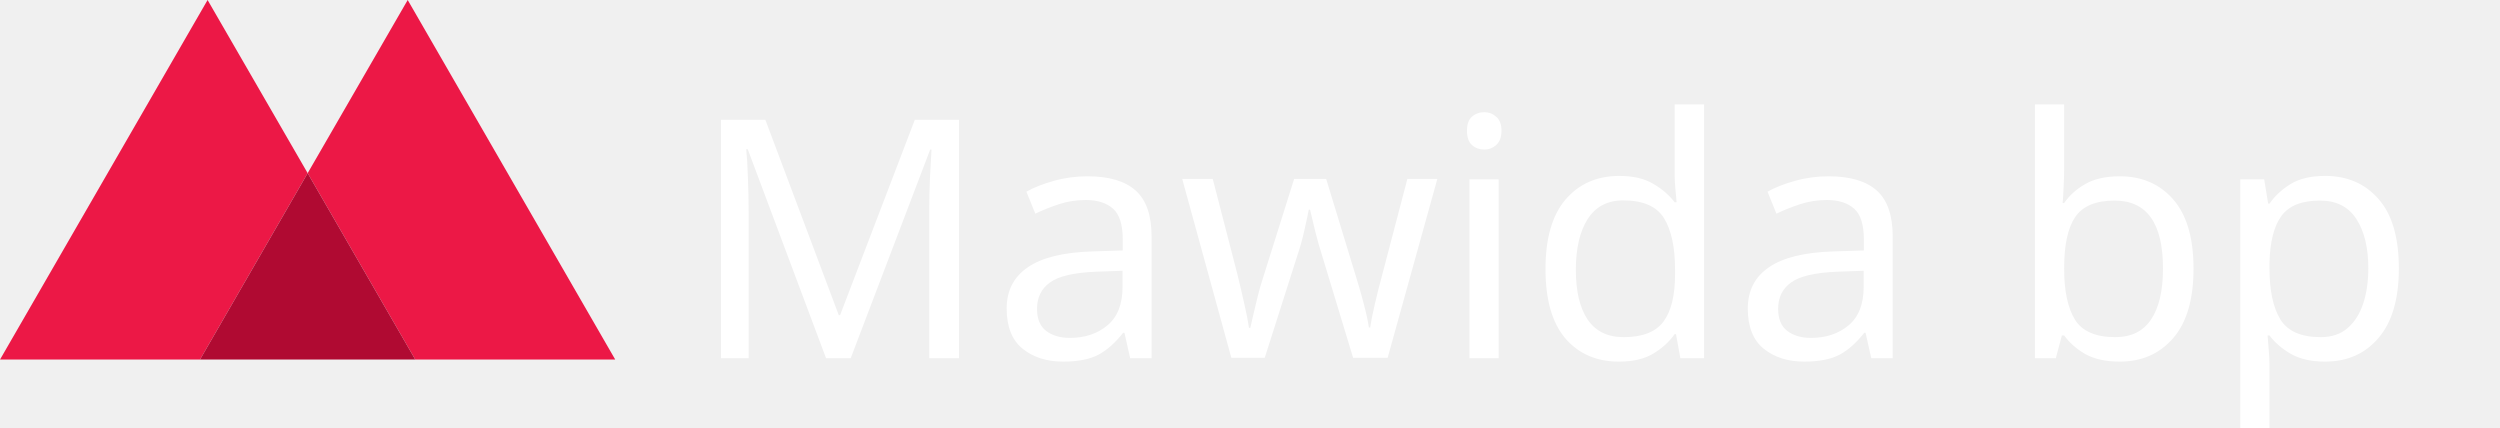
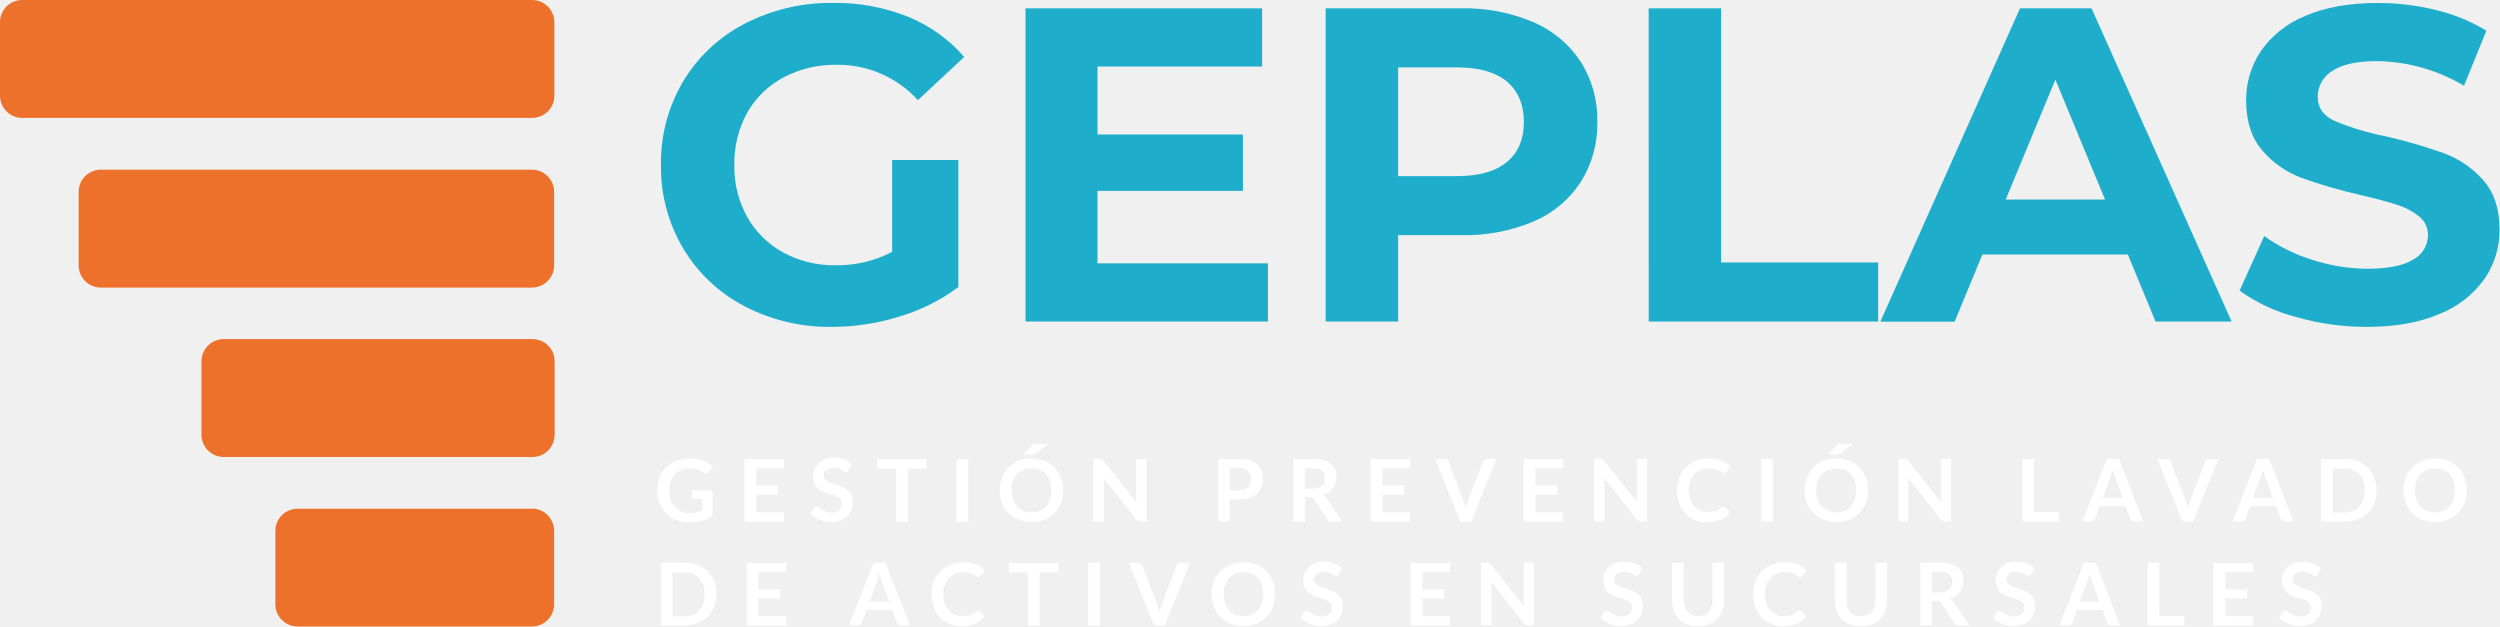
- <svg xmlns="http://www.w3.org/2000/svg" width="58.12mm" height="9.941mm" viewBox="0 0 205.936 35.225" id="svg3504" version="1.1">
-   <defs id="defs3506" />
-   <g id="layer1" transform="translate(-313.0806,-604.9223)">
-     <g id="g3348">
-       <polygon transform="translate(-199.2284,160.6193)" style="clip-rule:evenodd;fill:#ec1846;fill-rule:evenodd" id="polygon23" points="528.785,473.918 512.309,473.918 529.406,444.303 537.65,458.568 " />
-       <polygon transform="translate(-199.2284,160.6193)" style="clip-rule:evenodd;fill:#ec1846;fill-rule:evenodd" id="polygon25" points="546.51,473.918 537.65,458.568 545.891,444.303 562.984,473.918 " />
-       <polygon transform="translate(-199.2284,160.6193)" style="clip-rule:evenodd;fill:#b00a32;fill-rule:evenodd" id="polygon27" points="537.65,458.568 546.51,473.918 528.785,473.918 " />
-       <text id="text3345" y="634.427" x="369.795" style="font-style:normal;font-weight:normal;font-size:40px;line-height:125%;font-family:sans-serif;letter-spacing:0px;word-spacing:0px;fill:#ffffff;fill-opacity:1;stroke:none;stroke-width:1px;stroke-linecap:butt;stroke-linejoin:miter;stroke-opacity:1;" xml:space="preserve">
-         <tspan style="font-style:normal;font-variant:normal;font-weight:normal;font-stretch:normal;font-size:27.5px;font-family:sans-serif;-inkscape-font-specification:sans-serif;fill:#ffffff;" y="634.427" x="369.795" id="tspan3347">Mawida bp</tspan>
-       </text>
+ <svg xmlns="http://www.w3.org/2000/svg" viewBox="0 0 599.2 150.16">
+   <defs>
+     <style>.cls-1{fill:#ee712b;}.cls-2{fill:#1eaecc;}.cls-3{fill:#fff;}</style>
+   </defs>
+   <g id="Capa_2" data-name="Capa 2">
+     <g id="Capa_4" data-name="Capa 4">
+       <path class="cls-1" d="M132.81,63.56V46a5.33,5.33,0,0,0-5.31-5.33H24.16A5.32,5.32,0,0,0,18.85,46v17.6a5.32,5.32,0,0,0,5.31,5.33H127.5A5.33,5.33,0,0,0,132.81,63.56Zm-5.25,17.71H53.61a5.33,5.33,0,0,0-5.32,5.32V104.2a5.33,5.33,0,0,0,5.32,5.33h74a5.33,5.33,0,0,0,5.32-5.33V86.59A5.33,5.33,0,0,0,127.56,81.27Zm5.31-58.34V5.32A5.33,5.33,0,0,0,127.55,0H5.32A5.32,5.32,0,0,0,0,5.32V22.93a5.33,5.33,0,0,0,5.32,5.33H127.55A5.33,5.33,0,0,0,132.87,22.93Zm-5.41,99H71.28A5.32,5.32,0,0,0,66,127.22v17.61a5.33,5.33,0,0,0,5.32,5.33h56.18a5.33,5.33,0,0,0,5.31-5.33V127.22A5.33,5.33,0,0,0,127.46,121.9Z" />
+       <path class="cls-2" d="M213.83,38.35H229.7V68.8a45.07,45.07,0,0,1-14.15,7.08,55.09,55.09,0,0,1-16.19,2.47,44,44,0,0,1-21-5,37,37,0,0,1-14.63-13.83,38.1,38.1,0,0,1-5.31-20,38.12,38.12,0,0,1,5.31-20A36.83,36.83,0,0,1,178.45,5.7a44.79,44.79,0,0,1,21.23-5A46.39,46.39,0,0,1,217.59,4a35.43,35.43,0,0,1,13.51,9.65L220,24a25.85,25.85,0,0,0-19.41-8.47,26.49,26.49,0,0,0-12.76,3A21.66,21.66,0,0,0,179.09,27,25,25,0,0,0,176,39.53,24.76,24.76,0,0,0,179.09,52a22,22,0,0,0,8.63,8.52,25.6,25.6,0,0,0,12.6,3.06,28.07,28.07,0,0,0,13.51-3.22Z" />
+       <path class="cls-2" d="M303.9,63.12V77.06H245.79V2h56.72V15.94H263.05v16.3H297.9V45.75H263.05V63.12Z" />
+       <path class="cls-2" d="M367.54,5.32a25.74,25.74,0,0,1,11.31,9.44,26,26,0,0,1,4,14.48,26,26,0,0,1-4,14.42,25.21,25.21,0,0,1-11.31,9.43,42.15,42.15,0,0,1-17.32,3.27H335.11v20.7H317.73V2h32.49A41.81,41.81,0,0,1,367.54,5.32Zm-6.38,33.51q4.08-3.37,4.08-9.59t-4.08-9.71q-4.08-3.37-11.9-3.38H335.11V42.21h14.15Q357.09,42.21,361.16,38.83Z" />
+       <path class="cls-2" d="M395.15,2h17.37V62.91h37.64V77.06h-55Z" />
+       <path class="cls-2" d="M510,61H475.14l-6.65,16.09h-17.8L484.15,2H501.3l33.57,75.06H516.64Zm-5.47-13.18-11.9-28.74-11.9,28.74Z" />
+       <path class="cls-2" d="M550.14,75.93a40.47,40.47,0,0,1-13.35-6.27l5.9-13.08a40,40,0,0,0,11.48,5.68,43.06,43.06,0,0,0,13.29,2.15q7.39,0,10.94-2.2a6.64,6.64,0,0,0,3.54-5.85,5.61,5.61,0,0,0-2.09-4.45,16.22,16.22,0,0,0-5.37-2.84q-3.27-1.07-8.84-2.36a120.65,120.65,0,0,1-14-4.07,22.89,22.89,0,0,1-9.38-6.54q-3.91-4.5-3.91-12a21,21,0,0,1,3.53-11.85A23.87,23.87,0,0,1,552.5,3.82Q559.64.72,569.93.71a57.8,57.8,0,0,1,14,1.72,41.45,41.45,0,0,1,12,4.93l-5.36,13.19a41.87,41.87,0,0,0-20.8-5.9q-7.29,0-10.78,2.36a7.22,7.22,0,0,0-3.48,6.22q0,3.87,4,5.74a63.42,63.42,0,0,0,12.28,3.7,123.86,123.86,0,0,1,14,4.07,23.3,23.3,0,0,1,9.39,6.44q3.9,4.4,3.91,11.9a20.53,20.53,0,0,1-3.59,11.74,24.21,24.21,0,0,1-10.78,8.42q-7.19,3.11-17.48,3.11A61.38,61.38,0,0,1,550.14,75.93Z" />
+       <path class="cls-3" d="M165.28,123a6.72,6.72,0,0,0,1.65-.18,6.55,6.55,0,0,0,1.33-.47v-2.73h-1.88a.57.57,0,0,1-.42-.15.46.46,0,0,1-.16-.36v-1.58h5v6.07a9,9,0,0,1-1.19.72,7.89,7.89,0,0,1-1.31.5,11.06,11.06,0,0,1-1.5.3,15.33,15.33,0,0,1-1.72.1,7.63,7.63,0,0,1-3-.58,7.12,7.12,0,0,1-2.39-1.58,7.32,7.32,0,0,1-1.57-2.43,8.15,8.15,0,0,1-.56-3.08,8.38,8.38,0,0,1,.55-3.1,6.86,6.86,0,0,1,1.56-2.43,7,7,0,0,1,2.45-1.58,9,9,0,0,1,3.24-.56,8.53,8.53,0,0,1,3.18.55,7.28,7.28,0,0,1,2.27,1.41l-.81,1.27a.71.71,0,0,1-.63.38.93.93,0,0,1-.51-.16l-.68-.4a5.29,5.29,0,0,0-.76-.34,6,6,0,0,0-.95-.24,7.2,7.2,0,0,0-1.21-.09,5.09,5.09,0,0,0-2,.37,4.27,4.27,0,0,0-1.53,1.07,4.7,4.7,0,0,0-1,1.67,6.52,6.52,0,0,0-.34,2.18,6.91,6.91,0,0,0,.36,2.31,4.74,4.74,0,0,0,1,1.7,4.31,4.31,0,0,0,1.55,1.07A5.27,5.27,0,0,0,165.28,123Z" />
+       <path class="cls-3" d="M187.9,110v2.22h-6.65v4.16h5.24v2.15h-5.24v4.24h6.65V125h-9.46V110Z" />
+       <path class="cls-3" d="M203.39,112.74a.72.72,0,0,1-.26.32.69.69,0,0,1-.36.09.85.85,0,0,1-.46-.16l-.62-.36a4.49,4.49,0,0,0-.82-.35,3.44,3.44,0,0,0-1.12-.16,3.12,3.12,0,0,0-1,.14,2.14,2.14,0,0,0-.72.38,1.51,1.51,0,0,0-.44.6,1.91,1.91,0,0,0-.15.76,1.33,1.33,0,0,0,.3.89,2.45,2.45,0,0,0,.78.6,7.33,7.33,0,0,0,1.11.44l1.27.42a11.67,11.67,0,0,1,1.27.52,4.33,4.33,0,0,1,1.11.75,3.24,3.24,0,0,1,.78,1.1,3.82,3.82,0,0,1,.3,1.59,5.17,5.17,0,0,1-.35,1.9,4.38,4.38,0,0,1-1,1.55,5,5,0,0,1-1.64,1,6.06,6.06,0,0,1-2.21.38,7.33,7.33,0,0,1-1.41-.14,8.2,8.2,0,0,1-1.33-.4,6.74,6.74,0,0,1-1.19-.63,6.1,6.1,0,0,1-1-.81l.81-1.33a1.12,1.12,0,0,1,.28-.25.72.72,0,0,1,.36-.1,1,1,0,0,1,.56.22c.2.14.43.3.71.47a5.37,5.37,0,0,0,1,.47,3.79,3.79,0,0,0,1.33.21,2.76,2.76,0,0,0,1.85-.56,2,2,0,0,0,.65-1.63,1.48,1.48,0,0,0-.29-1,2.46,2.46,0,0,0-.78-.63,6.26,6.26,0,0,0-1.11-.43c-.42-.12-.84-.24-1.27-.38a12.38,12.38,0,0,1-1.27-.5,4.21,4.21,0,0,1-1.11-.76,3.58,3.58,0,0,1-.78-1.16,4.44,4.44,0,0,1-.29-1.73,4.23,4.23,0,0,1,.32-1.6,4.09,4.09,0,0,1,1-1.38,4.69,4.69,0,0,1,1.54-1,5.43,5.43,0,0,1,2.08-.37,6.93,6.93,0,0,1,2.45.42,5.56,5.56,0,0,1,1.91,1.16Z" />
+       <path class="cls-3" d="M222.1,110v2.29h-4.52V125h-2.79V112.3h-4.53V110Z" />
+       <path class="cls-3" d="M232.06,125h-2.81V110h2.81Z" />
+       <path class="cls-3" d="M254.85,117.51a8.39,8.39,0,0,1-.54,3,7.42,7.42,0,0,1-1.55,2.44,6.92,6.92,0,0,1-2.4,1.6,8.57,8.57,0,0,1-6.2,0,7,7,0,0,1-4-4,8.19,8.19,0,0,1-.55-3,8.28,8.28,0,0,1,.55-3.06,7.17,7.17,0,0,1,1.55-2.43,7.06,7.06,0,0,1,2.41-1.6,8.57,8.57,0,0,1,6.2,0,7.09,7.09,0,0,1,2.4,1.61,7.33,7.33,0,0,1,1.55,2.42A8.49,8.49,0,0,1,254.85,117.51Zm-2.86,0a7.3,7.3,0,0,0-.32-2.22,4.89,4.89,0,0,0-.94-1.66,4,4,0,0,0-1.49-1,5.63,5.63,0,0,0-4,0,4,4,0,0,0-1.5,1,4.75,4.75,0,0,0-.95,1.66,7,7,0,0,0-.33,2.22,6.89,6.89,0,0,0,.33,2.21,4.57,4.57,0,0,0,.95,1.66,4.11,4.11,0,0,0,1.5,1.05,5.63,5.63,0,0,0,4,0,4.16,4.16,0,0,0,1.49-1.05,4.71,4.71,0,0,0,.94-1.66A7.19,7.19,0,0,0,252,117.51Zm-.72-11.08-3.07,2.24-.22.14-.19.08-.21,0h-2.27l2-2.09a2,2,0,0,1,.24-.21.71.71,0,0,1,.22-.13,1,1,0,0,1,.26-.06l.35,0Z" />
+       <path class="cls-3" d="M263.87,110a.71.71,0,0,1,.22.06.59.59,0,0,1,.19.13,1.29,1.29,0,0,1,.21.24l7.87,10c0-.25,0-.48-.05-.71s0-.45,0-.65V110h2.46v15h-1.44a1.42,1.42,0,0,1-.55-.1,1.24,1.24,0,0,1-.43-.38l-7.84-10c0,.22,0,.44.05.66s0,.42,0,.6V125H262.1V110h1.46Z" />
+       <path class="cls-3" d="M294.75,119.73V125H292V110h4.89a8.7,8.7,0,0,1,2.6.35,5.06,5.06,0,0,1,1.81,1,3.81,3.81,0,0,1,1.06,1.51,5.26,5.26,0,0,1,.34,1.93,5.39,5.39,0,0,1-.36,2,4.13,4.13,0,0,1-1.09,1.56,5.12,5.12,0,0,1-1.81,1,8.17,8.17,0,0,1-2.55.36Zm0-2.18h2.1a4.1,4.1,0,0,0,1.33-.19,2.53,2.53,0,0,0,.95-.55,2.33,2.33,0,0,0,.56-.87,3.47,3.47,0,0,0,.18-1.15,3.16,3.16,0,0,0-.18-1.09,2.26,2.26,0,0,0-.56-.83,2.49,2.49,0,0,0-.95-.52,4.41,4.41,0,0,0-1.33-.18h-2.1Z" />
+       <path class="cls-3" d="M312.76,119.15V125H310V110h4.57a9.6,9.6,0,0,1,2.63.32,5,5,0,0,1,1.8.88,3.5,3.5,0,0,1,1,1.37,4.51,4.51,0,0,1,.33,1.75,4.81,4.81,0,0,1-.22,1.43,4.21,4.21,0,0,1-.65,1.22,4.34,4.34,0,0,1-1,1,5.91,5.91,0,0,1-1.41.66,2.75,2.75,0,0,1,.91.86l3.76,5.54h-2.51a1.21,1.21,0,0,1-.62-.15,1.2,1.2,0,0,1-.43-.41l-3.15-4.8a1.2,1.2,0,0,0-.39-.39,1.45,1.45,0,0,0-.63-.11Zm0-2h1.74a4.3,4.3,0,0,0,1.37-.2,2.54,2.54,0,0,0,1-.55,2.11,2.11,0,0,0,.56-.82,2.76,2.76,0,0,0,.19-1,2.13,2.13,0,0,0-.75-1.75,3.59,3.59,0,0,0-2.3-.61h-1.78Z" />
+       <path class="cls-3" d="M338,110v2.22h-6.65v4.16h5.24v2.15h-5.24v4.24H338V125H328.5V110Z" />
+       <path class="cls-3" d="M344,110h2.25a.92.92,0,0,1,.59.18,1,1,0,0,1,.34.45l3.53,9.15c.12.3.23.63.34,1s.21.73.3,1.13a13.47,13.47,0,0,1,.59-2.11l3.52-9.15a1,1,0,0,1,.33-.43.92.92,0,0,1,.59-.2h2.25l-6.05,15H350Z" />
+       <path class="cls-3" d="M374.65,110v2.22H368v4.16h5.24v2.15H368v4.24h6.65V125h-9.46V110Z" />
+       <path class="cls-3" d="M383.88,110a.77.77,0,0,1,.23.06.72.72,0,0,1,.19.13l.21.24,7.87,10c0-.25-.05-.48-.06-.71s0-.45,0-.65V110h2.46v15h-1.45a1.46,1.46,0,0,1-.55-.1,1.31,1.31,0,0,1-.42-.38l-7.84-10c0,.22,0,.44,0,.66s0,.42,0,.6V125h-2.46V110h1.46Z" />
+       <path class="cls-3" d="M413.15,121.47a.51.51,0,0,1,.39.18l1.1,1.19a6,6,0,0,1-2.25,1.73,7.71,7.71,0,0,1-3.2.61,7.4,7.4,0,0,1-3-.58,6.57,6.57,0,0,1-2.28-1.58,7,7,0,0,1-1.44-2.43,9,9,0,0,1-.51-3.08,8.38,8.38,0,0,1,.56-3.1,7,7,0,0,1,4-4,8.34,8.34,0,0,1,3.13-.57,7.32,7.32,0,0,1,2.92.54,6.81,6.81,0,0,1,2.14,1.41l-.93,1.3a1.1,1.1,0,0,1-.21.22.64.64,0,0,1-.36.09.85.85,0,0,1-.49-.18,5.79,5.79,0,0,0-.63-.41,5.37,5.37,0,0,0-1-.4,4.82,4.82,0,0,0-1.49-.19,4.93,4.93,0,0,0-1.94.37,4.19,4.19,0,0,0-1.53,1,4.78,4.78,0,0,0-1,1.67,6.31,6.31,0,0,0-.36,2.2,6.56,6.56,0,0,0,.36,2.25,4.9,4.9,0,0,0,1,1.66,4.13,4.13,0,0,0,1.45,1,4.39,4.39,0,0,0,1.78.36,7.94,7.94,0,0,0,1-.06,4.23,4.23,0,0,0,.85-.2,3.34,3.34,0,0,0,.74-.35,4.46,4.46,0,0,0,.69-.52,1.07,1.07,0,0,1,.22-.15A.51.51,0,0,1,413.15,121.47Z" />
+       <path class="cls-3" d="M424.93,125h-2.8V110h2.8Z" />
+       <path class="cls-3" d="M447.73,117.51a8.19,8.19,0,0,1-.55,3,7.4,7.4,0,0,1-1.54,2.44,7.11,7.11,0,0,1-2.4,1.6,8.6,8.6,0,0,1-6.21,0,7.06,7.06,0,0,1-2.41-1.6,7.42,7.42,0,0,1-1.55-2.44,8.39,8.39,0,0,1-.55-3,8.49,8.49,0,0,1,.55-3.06,7.48,7.48,0,0,1,1.55-2.43,7.06,7.06,0,0,1,2.41-1.6,8.6,8.6,0,0,1,6.21,0,7,7,0,0,1,3.94,4A8.28,8.28,0,0,1,447.73,117.51Zm-2.86,0a7,7,0,0,0-.33-2.22,4.73,4.73,0,0,0-.94-1.66,4,4,0,0,0-1.49-1,5.6,5.6,0,0,0-3.95,0,4,4,0,0,0-1.5,1,4.75,4.75,0,0,0-1,1.66,7,7,0,0,0-.33,2.22,6.89,6.89,0,0,0,.33,2.21,4.57,4.57,0,0,0,1,1.66,4.11,4.11,0,0,0,1.5,1.05,5.6,5.6,0,0,0,3.95,0,4.07,4.07,0,0,0,1.49-1.05,4.56,4.56,0,0,0,.94-1.66A6.89,6.89,0,0,0,444.87,117.51Zm-.73-11.08-3.07,2.24-.21.14-.2.08-.21,0h-2.26l2-2.09a1.41,1.41,0,0,1,.23-.21.89.89,0,0,1,.23-.13.91.91,0,0,1,.26-.06l.35,0Z" />
+       <path class="cls-3" d="M456.74,110a.77.77,0,0,1,.23.06.72.72,0,0,1,.19.13l.21.24,7.87,10c0-.25-.05-.48-.06-.71s0-.45,0-.65V110h2.46v15h-1.45a1.46,1.46,0,0,1-.55-.1,1.31,1.31,0,0,1-.42-.38l-7.84-10c0,.22,0,.44,0,.66s0,.42,0,.6V125H455V110h1.46Z" />
+       <path class="cls-3" d="M487.53,122.71h6V125h-8.8V110h2.79Z" />
+       <path class="cls-3" d="M513.69,125h-2.16a.92.92,0,0,1-.59-.18,1,1,0,0,1-.34-.45l-1.12-3.06h-6.21l-1.12,3.06a1,1,0,0,1-.33.43.92.92,0,0,1-.6.2h-2.16L505,110h2.85ZM504,119.35h4.79l-1.83-5c-.08-.23-.18-.49-.28-.79s-.19-.62-.29-1c-.1.36-.19.68-.29,1s-.18.57-.27.8Z" />
+       <path class="cls-3" d="M517.05,110h2.25a1,1,0,0,1,.6.18,1.1,1.1,0,0,1,.34.45l3.52,9.15c.12.3.23.63.34,1s.21.73.31,1.13a12.47,12.47,0,0,1,.59-2.11l3.52-9.15a1,1,0,0,1,.33-.43.9.9,0,0,1,.59-.2h2.25l-6.06,15h-2.52Z" />
+       <path class="cls-3" d="M549.73,125h-2.16a1,1,0,0,1-.6-.18,1.06,1.06,0,0,1-.33-.45l-1.12-3.06H539.3l-1.12,3.06a.92.92,0,0,1-.32.43,1,1,0,0,1-.6.2h-2.17L541,110h2.86ZM540,119.35h4.78l-1.82-5c-.09-.23-.18-.49-.28-.79s-.2-.62-.3-1c-.09.36-.19.68-.28,1s-.19.57-.28.8Z" />
+       <path class="cls-3" d="M569.63,117.51a8,8,0,0,1-.55,3,6.8,6.8,0,0,1-3.94,3.92,8.31,8.31,0,0,1-3.1.55h-5.72V110H562a8.31,8.31,0,0,1,3.1.55,7,7,0,0,1,2.4,1.55,6.84,6.84,0,0,1,1.54,2.37A8,8,0,0,1,569.63,117.51Zm-2.85,0a7,7,0,0,0-.33-2.22,4.75,4.75,0,0,0-.94-1.65,4,4,0,0,0-1.49-1,5.21,5.21,0,0,0-2-.36h-2.91v10.56H562a5.21,5.21,0,0,0,2-.36,4.16,4.16,0,0,0,1.49-1.05,4.71,4.71,0,0,0,.94-1.66A6.89,6.89,0,0,0,566.78,117.51Z" />
+       <path class="cls-3" d="M591.25,117.51a8.19,8.19,0,0,1-.55,3,7.4,7.4,0,0,1-1.54,2.44,7.11,7.11,0,0,1-2.4,1.6,8.6,8.6,0,0,1-6.21,0,7.06,7.06,0,0,1-2.41-1.6,7.42,7.42,0,0,1-1.55-2.44,8.39,8.39,0,0,1-.55-3,8.49,8.49,0,0,1,.55-3.06,7.48,7.48,0,0,1,1.55-2.43,7.06,7.06,0,0,1,2.41-1.6,8.6,8.6,0,0,1,6.21,0,7,7,0,0,1,3.94,4A8.28,8.28,0,0,1,591.25,117.51Zm-2.86,0a7,7,0,0,0-.33-2.22,4.73,4.73,0,0,0-.94-1.66,4,4,0,0,0-1.49-1,5.12,5.12,0,0,0-2-.36,5.18,5.18,0,0,0-2,.36,4,4,0,0,0-1.5,1,4.75,4.75,0,0,0-.95,1.66,7,7,0,0,0-.33,2.22,6.89,6.89,0,0,0,.33,2.21,4.57,4.57,0,0,0,.95,1.66,4.11,4.11,0,0,0,1.5,1.05,5.18,5.18,0,0,0,2,.36,5.12,5.12,0,0,0,2-.36,4.07,4.07,0,0,0,1.49-1.05,4.56,4.56,0,0,0,.94-1.66A6.89,6.89,0,0,0,588.39,117.51Z" />
+       <path class="cls-3" d="M171.72,142.41a8.23,8.23,0,0,1-.55,3,7.06,7.06,0,0,1-1.55,2.38,6.79,6.79,0,0,1-2.4,1.54,8.31,8.31,0,0,1-3.1.55H158.4v-15h5.72a8.31,8.31,0,0,1,3.1.55,6.85,6.85,0,0,1,3.95,3.92A8.25,8.25,0,0,1,171.72,142.41Zm-2.86,0a6.91,6.91,0,0,0-.33-2.22,4.8,4.8,0,0,0-.94-1.66,4.13,4.13,0,0,0-1.49-1,5.18,5.18,0,0,0-2-.37h-2.91v10.56h2.91a5.18,5.18,0,0,0,2-.36,4.13,4.13,0,0,0,1.49-1,4.8,4.8,0,0,0,.94-1.66A6.89,6.89,0,0,0,168.86,142.41Z" />
+       <path class="cls-3" d="M188.41,134.91v2.21h-6.65v4.16H187v2.15h-5.23v4.24h6.65v2.23H179v-15Z" />
+       <path class="cls-3" d="M218.09,149.9h-2.15a.93.93,0,0,1-.6-.18,1,1,0,0,1-.34-.45l-1.12-3.06h-6.21l-1.12,3.06a1,1,0,0,1-.33.44.92.92,0,0,1-.6.19h-2.16l5.89-15h2.85Zm-9.71-5.66h4.79l-1.83-5q-.12-.33-.27-.78c-.11-.3-.2-.63-.3-1-.1.35-.19.68-.29,1s-.18.57-.27.8Z" />
+       <path class="cls-3" d="M234.46,146.37a.56.56,0,0,1,.4.17l1.1,1.2a6.08,6.08,0,0,1-2.25,1.73,7.78,7.78,0,0,1-3.2.6,7.57,7.57,0,0,1-3-.57,6.6,6.6,0,0,1-2.28-1.59,6.92,6.92,0,0,1-1.45-2.42,9.25,9.25,0,0,1-.5-3.08,8.38,8.38,0,0,1,.56-3.1,6.91,6.91,0,0,1,1.58-2.42,7.12,7.12,0,0,1,2.43-1.59,8.5,8.5,0,0,1,3.13-.56,7.53,7.53,0,0,1,2.92.53,7,7,0,0,1,2.14,1.42l-.94,1.3a.7.7,0,0,1-.21.21.53.53,0,0,1-.36.1.84.84,0,0,1-.48-.19,6.14,6.14,0,0,0-.64-.4,4.69,4.69,0,0,0-2.45-.6,5.13,5.13,0,0,0-2,.37,4.3,4.3,0,0,0-1.52,1.06,4.75,4.75,0,0,0-1,1.66,6.36,6.36,0,0,0-.36,2.21,6.56,6.56,0,0,0,.36,2.25,5,5,0,0,0,1,1.66,4.19,4.19,0,0,0,1.44,1,4.44,4.44,0,0,0,1.79.36,8,8,0,0,0,1-.07,4.24,4.24,0,0,0,.85-.19,4.17,4.17,0,0,0,.74-.35,4.55,4.55,0,0,0,.68-.52,1,1,0,0,1,.22-.16A.7.7,0,0,1,234.46,146.37Z" />
+       <path class="cls-3" d="M253.67,134.91v2.29h-4.51v12.7h-2.79V137.2h-4.53v-2.29Z" />
+       <path class="cls-3" d="M263.63,149.9h-2.8v-15h2.8Z" />
+       <path class="cls-3" d="M270.57,134.91h2.25a.92.92,0,0,1,.59.17,1,1,0,0,1,.34.46l3.53,9.15c.12.29.23.62.34,1s.21.73.3,1.12a12.57,12.57,0,0,1,.6-2.1l3.51-9.15a1,1,0,0,1,.33-.44.91.91,0,0,1,.59-.19h2.26l-6.06,15h-2.52Z" />
+       <path class="cls-3" d="M305.62,142.41a8.26,8.26,0,0,1-.55,3.05,7.12,7.12,0,0,1-1.55,2.43,6.84,6.84,0,0,1-2.39,1.6,8.6,8.6,0,0,1-6.21,0,6.92,6.92,0,0,1-2.41-1.6,7.28,7.28,0,0,1-1.55-2.43,8.76,8.76,0,0,1,0-6.11,7.28,7.28,0,0,1,1.55-2.43,7.08,7.08,0,0,1,2.41-1.61,8.2,8.2,0,0,1,3.11-.57,8,8,0,0,1,3.1.58,7,7,0,0,1,3.94,4A8.28,8.28,0,0,1,305.62,142.41Zm-2.86,0a6.91,6.91,0,0,0-.33-2.22,4.64,4.64,0,0,0-.94-1.66,4,4,0,0,0-1.49-1.05,5.46,5.46,0,0,0-3.95,0,4,4,0,0,0-1.5,1.05,4.66,4.66,0,0,0-.95,1.66,7.6,7.6,0,0,0,0,4.43,4.66,4.66,0,0,0,.95,1.66,4.09,4.09,0,0,0,1.5,1,5.6,5.6,0,0,0,3.95,0,4,4,0,0,0,1.49-1,4.64,4.64,0,0,0,.94-1.66A6.89,6.89,0,0,0,302.76,142.41Z" />
+       <path class="cls-3" d="M320.9,137.63a.73.73,0,0,1-.26.32.61.61,0,0,1-.36.1,1,1,0,0,1-.47-.16l-.61-.36a5.43,5.43,0,0,0-.83-.36,3.82,3.82,0,0,0-2.12,0,2,2,0,0,0-.73.39,1.53,1.53,0,0,0-.44.6,1.87,1.87,0,0,0-.15.76,1.3,1.3,0,0,0,.3.88,2.39,2.39,0,0,0,.78.6,7.13,7.13,0,0,0,1.11.45l1.27.42a11.83,11.83,0,0,1,1.28.52,4.39,4.39,0,0,1,1.11.74,3.46,3.46,0,0,1,.78,1.11,3.77,3.77,0,0,1,.29,1.59,5.21,5.21,0,0,1-.34,1.9,4.37,4.37,0,0,1-1,1.54,4.8,4.8,0,0,1-1.63,1,6.09,6.09,0,0,1-2.21.38,7.33,7.33,0,0,1-1.41-.14,7.42,7.42,0,0,1-1.34-.4,7.06,7.06,0,0,1-1.19-.62,5.63,5.63,0,0,1-1-.81l.81-1.34a.88.88,0,0,1,.27-.24.65.65,0,0,1,.36-.1,1,1,0,0,1,.56.21l.71.47a5.48,5.48,0,0,0,1,.48,3.75,3.75,0,0,0,1.33.21,2.75,2.75,0,0,0,1.85-.57,2,2,0,0,0,.65-1.62,1.47,1.47,0,0,0-.3-1,2.25,2.25,0,0,0-.78-.63,5.14,5.14,0,0,0-1.11-.43c-.41-.12-.84-.25-1.26-.39a9.79,9.79,0,0,1-1.27-.49,4.29,4.29,0,0,1-1.11-.76,3.25,3.25,0,0,1-.78-1.17,4.4,4.4,0,0,1-.3-1.73,4.17,4.17,0,0,1,1.28-3,4.71,4.71,0,0,1,1.54-1,5.69,5.69,0,0,1,2.09-.36,7.2,7.2,0,0,1,2.45.41,5.54,5.54,0,0,1,1.9,1.17Z" />
+       <path class="cls-3" d="M347.54,134.91v2.21h-6.65v4.16h5.24v2.15h-5.24v4.24h6.65v2.23h-9.46v-15Z" />
+       <path class="cls-3" d="M356.77,134.92a.71.71,0,0,1,.22.06.62.62,0,0,1,.19.14,1.2,1.2,0,0,1,.21.23l7.87,10c0-.24,0-.48-.05-.71s0-.45,0-.65v-9.11h2.46v15h-1.44a1.26,1.26,0,0,1-.55-.1,1.2,1.2,0,0,1-.43-.37l-7.84-10c0,.22,0,.44.05.66s0,.41,0,.59v9.21H355v-15h1.77Z" />
+       <path class="cls-3" d="M392.81,137.63a.74.74,0,0,1-.27.32.61.61,0,0,1-.36.1.94.94,0,0,1-.46-.16l-.62-.36a5.29,5.29,0,0,0-.82-.36,3.86,3.86,0,0,0-2.13,0,2,2,0,0,0-.72.39,1.44,1.44,0,0,0-.44.6,1.87,1.87,0,0,0-.15.76,1.3,1.3,0,0,0,.3.88,2.19,2.19,0,0,0,.78.6,6.41,6.41,0,0,0,1.11.45l1.27.42a11.67,11.67,0,0,1,1.27.52,4.06,4.06,0,0,1,1.11.74,3.18,3.18,0,0,1,.78,1.11,3.76,3.76,0,0,1,.3,1.59,5.21,5.21,0,0,1-.35,1.9,4.34,4.34,0,0,1-1,1.54,4.84,4.84,0,0,1-1.64,1,6.06,6.06,0,0,1-2.21.38,7.27,7.27,0,0,1-2.74-.54,6.7,6.7,0,0,1-1.19-.62,6.1,6.1,0,0,1-1-.81l.81-1.34a.92.92,0,0,1,.28-.24.63.63,0,0,1,.36-.1,1,1,0,0,1,.56.21c.2.14.43.3.71.47a5.36,5.36,0,0,0,1,.48,3.81,3.81,0,0,0,1.34.21,2.7,2.7,0,0,0,1.84-.57,2,2,0,0,0,.65-1.62,1.47,1.47,0,0,0-.29-1,2.46,2.46,0,0,0-.78-.63,5.58,5.58,0,0,0-1.11-.43l-1.27-.39a10.38,10.38,0,0,1-1.27-.49,4.23,4.23,0,0,1-1.1-.76,3.4,3.4,0,0,1-.79-1.17,4.6,4.6,0,0,1-.29-1.73,4.22,4.22,0,0,1,.32-1.59,4.09,4.09,0,0,1,1-1.38,4.71,4.71,0,0,1,1.54-1,5.63,5.63,0,0,1,2.08-.36,7.16,7.16,0,0,1,2.45.41,5.58,5.58,0,0,1,1.91,1.17Z" />
+       <path class="cls-3" d="M407,147.65a3.68,3.68,0,0,0,1.45-.27,3,3,0,0,0,1.08-.75,3.29,3.29,0,0,0,.67-1.19,4.71,4.71,0,0,0,.24-1.55v-9h2.79v9a6.86,6.86,0,0,1-.43,2.47,5.6,5.6,0,0,1-1.24,2,5.67,5.67,0,0,1-2,1.29,7.55,7.55,0,0,1-5.19,0,5.54,5.54,0,0,1-1.95-1.29,5.6,5.6,0,0,1-1.24-2,6.86,6.86,0,0,1-.43-2.47v-9h2.79v9a4.71,4.71,0,0,0,.24,1.55,3.28,3.28,0,0,0,.66,1.19,2.9,2.9,0,0,0,1.08.76A3.66,3.66,0,0,0,407,147.65Z" />
+       <path class="cls-3" d="M431.39,146.37a.56.56,0,0,1,.4.17l1.1,1.2a6.08,6.08,0,0,1-2.25,1.73,7.78,7.78,0,0,1-3.2.6,7.57,7.57,0,0,1-3-.57,6.6,6.6,0,0,1-2.28-1.59,6.92,6.92,0,0,1-1.45-2.42,9.25,9.25,0,0,1-.5-3.08,8.38,8.38,0,0,1,.56-3.1,6.91,6.91,0,0,1,1.58-2.42,7.12,7.12,0,0,1,2.43-1.59,8.5,8.5,0,0,1,3.13-.56,7.53,7.53,0,0,1,2.92.53,7,7,0,0,1,2.14,1.42L432,138a.88.88,0,0,1-.22.21.52.52,0,0,1-.35.1.84.84,0,0,1-.49-.19,7.1,7.1,0,0,0-.63-.4,5.17,5.17,0,0,0-1-.41,5.07,5.07,0,0,0-1.48-.19,5.13,5.13,0,0,0-1.95.37,4.3,4.3,0,0,0-1.52,1.06,4.75,4.75,0,0,0-1,1.66,6.36,6.36,0,0,0-.36,2.21,6.56,6.56,0,0,0,.36,2.25,5,5,0,0,0,1,1.66,4.19,4.19,0,0,0,1.44,1,4.47,4.47,0,0,0,1.79.36,8,8,0,0,0,1-.07,4.24,4.24,0,0,0,.85-.19,4.17,4.17,0,0,0,.74-.35,5.2,5.2,0,0,0,.69-.52.78.78,0,0,1,.21-.16A.7.7,0,0,1,431.39,146.37Z" />
+       <path class="cls-3" d="M446.07,147.65a3.71,3.71,0,0,0,1.45-.27,3.18,3.18,0,0,0,1.08-.75,3.29,3.29,0,0,0,.67-1.19,4.72,4.72,0,0,0,.23-1.55v-9h2.79v9a6.86,6.86,0,0,1-.43,2.47,5.46,5.46,0,0,1-1.24,2,5.67,5.67,0,0,1-2,1.29,7.52,7.52,0,0,1-5.18,0,5.67,5.67,0,0,1-2-1.29,5.58,5.58,0,0,1-1.23-2,6.86,6.86,0,0,1-.43-2.47v-9h2.79v9a4.72,4.72,0,0,0,.23,1.55,3.45,3.45,0,0,0,.67,1.19,2.94,2.94,0,0,0,1.07.76A3.71,3.71,0,0,0,446.07,147.65Z" />
+       <path class="cls-3" d="M463.06,144v5.86h-2.79v-15h4.58a9.56,9.56,0,0,1,2.62.31,5.06,5.06,0,0,1,1.8.89,3.4,3.4,0,0,1,1,1.36,4.7,4.7,0,0,1,.32,1.75,4.46,4.46,0,0,1-.22,1.43,4.24,4.24,0,0,1-.64,1.23,4.57,4.57,0,0,1-1,1,5.09,5.09,0,0,1-1.41.66,2.71,2.71,0,0,1,.92.87L472,149.9h-2.51a1.21,1.21,0,0,1-.62-.14,1.32,1.32,0,0,1-.43-.42l-3.15-4.8a1.08,1.08,0,0,0-.39-.38,1.3,1.3,0,0,0-.63-.12Zm0-2h1.74a4.1,4.1,0,0,0,1.38-.2,2.62,2.62,0,0,0,1-.54,2.21,2.21,0,0,0,.57-.82,3,3,0,0,0,.18-1,2.15,2.15,0,0,0-.75-1.76,3.62,3.62,0,0,0-2.29-.61h-1.79Z" />
+       <path class="cls-3" d="M486.85,137.63a.74.74,0,0,1-.27.32.61.61,0,0,1-.36.1,1,1,0,0,1-.46-.16l-.61-.36a5.43,5.43,0,0,0-.83-.36,3.38,3.38,0,0,0-1.11-.16,3.44,3.44,0,0,0-1,.14,2.08,2.08,0,0,0-.72.39,1.44,1.44,0,0,0-.44.6,1.87,1.87,0,0,0-.15.76,1.3,1.3,0,0,0,.3.88,2.39,2.39,0,0,0,.78.6,7.13,7.13,0,0,0,1.11.45l1.27.42a11.67,11.67,0,0,1,1.27.52,4.06,4.06,0,0,1,1.11.74,3.34,3.34,0,0,1,.79,1.11,3.93,3.93,0,0,1,.29,1.59,5,5,0,0,1-.35,1.9,4.34,4.34,0,0,1-1,1.54,4.75,4.75,0,0,1-1.64,1,6.06,6.06,0,0,1-2.21.38,7.27,7.27,0,0,1-2.74-.54,7.06,7.06,0,0,1-1.19-.62,5.63,5.63,0,0,1-1-.81l.81-1.34a.78.78,0,0,1,.27-.24.65.65,0,0,1,.36-.1,1,1,0,0,1,.56.21l.71.47a5.36,5.36,0,0,0,1,.48,3.81,3.81,0,0,0,1.34.21,2.7,2.7,0,0,0,1.84-.57,2,2,0,0,0,.66-1.62,1.47,1.47,0,0,0-.3-1,2.46,2.46,0,0,0-.78-.63,5.58,5.58,0,0,0-1.11-.43l-1.27-.39a9.66,9.66,0,0,1-1.26-.49,4.12,4.12,0,0,1-1.11-.76,3.4,3.4,0,0,1-.79-1.17,4.6,4.6,0,0,1-.29-1.73,4,4,0,0,1,.33-1.59,3.93,3.93,0,0,1,.95-1.38,4.71,4.71,0,0,1,1.54-1,5.63,5.63,0,0,1,2.08-.36,7.11,7.11,0,0,1,2.45.41,5.49,5.49,0,0,1,1.91,1.17Z" />
+       <path class="cls-3" d="M508.16,149.9H506a.93.93,0,0,1-.6-.18,1,1,0,0,1-.34-.45L504,146.21h-6.21l-1.12,3.06a1,1,0,0,1-.33.44.92.92,0,0,1-.6.19h-2.16l5.89-15h2.85Zm-9.71-5.66h4.79l-1.83-5q-.12-.33-.27-.78c-.1-.3-.2-.63-.3-1-.1.35-.19.68-.29,1s-.18.57-.27.8Z" />
+       <path class="cls-3" d="M517.54,147.6h6v2.3h-8.8v-15h2.79Z" />
+       <path class="cls-3" d="M540,134.91v2.21h-6.65v4.16h5.24v2.15h-5.24v4.24H540v2.23h-9.46v-15Z" />
+       <path class="cls-3" d="M555.47,137.63a.67.67,0,0,1-.26.32.61.61,0,0,1-.36.1.94.94,0,0,1-.46-.16l-.62-.36a5.29,5.29,0,0,0-.82-.36,3.86,3.86,0,0,0-2.13,0,2,2,0,0,0-.72.39,1.44,1.44,0,0,0-.44.6,1.87,1.87,0,0,0-.15.76,1.3,1.3,0,0,0,.3.88,2.19,2.19,0,0,0,.78.6,6.41,6.41,0,0,0,1.11.45l1.27.42a11.67,11.67,0,0,1,1.27.52,4.39,4.39,0,0,1,1.11.74,3.32,3.32,0,0,1,.78,1.11,3.76,3.76,0,0,1,.3,1.59,5.21,5.21,0,0,1-.35,1.9,4.24,4.24,0,0,1-1,1.54,4.7,4.7,0,0,1-1.63,1,6.06,6.06,0,0,1-2.21.38,7.27,7.27,0,0,1-2.74-.54,6.37,6.37,0,0,1-1.19-.62,5.36,5.36,0,0,1-1-.81l.81-1.34a.92.92,0,0,1,.28-.24.63.63,0,0,1,.36-.1,1,1,0,0,1,.56.21c.2.14.43.3.71.47a5.36,5.36,0,0,0,1,.48,3.79,3.79,0,0,0,1.33.21,2.71,2.71,0,0,0,1.85-.57,2,2,0,0,0,.65-1.62,1.47,1.47,0,0,0-.29-1,2.46,2.46,0,0,0-.78-.63,5.58,5.58,0,0,0-1.11-.43l-1.27-.39a10.38,10.38,0,0,1-1.27-.49,4.46,4.46,0,0,1-1.11-.76,3.53,3.53,0,0,1-.78-1.17,4.41,4.41,0,0,1-.29-1.73,4,4,0,0,1,.32-1.59,4.09,4.09,0,0,1,1-1.38,4.71,4.71,0,0,1,1.54-1,5.63,5.63,0,0,1,2.08-.36,7.16,7.16,0,0,1,2.45.41,5.58,5.58,0,0,1,1.91,1.17Z" />
    </g>
-     <flowRoot xml:space="preserve" id="flowRoot3349" style="font-style:normal;font-weight:normal;font-size:40px;line-height:125%;font-family:sans-serif;letter-spacing:0px;word-spacing:0px;fill:#000000;fill-opacity:1;stroke:none;stroke-width:1px;stroke-linecap:butt;stroke-linejoin:miter;stroke-opacity:1" transform="translate(313.0806,604.8693)">
-       <flowRegion id="flowRegion3351">
-         <rect id="rect3353" width="342.143" height="162.143" x="-125" y="-295.728" />
-       </flowRegion>
-       <flowPara id="flowPara3355" />
-     </flowRoot>
  </g>
</svg>
